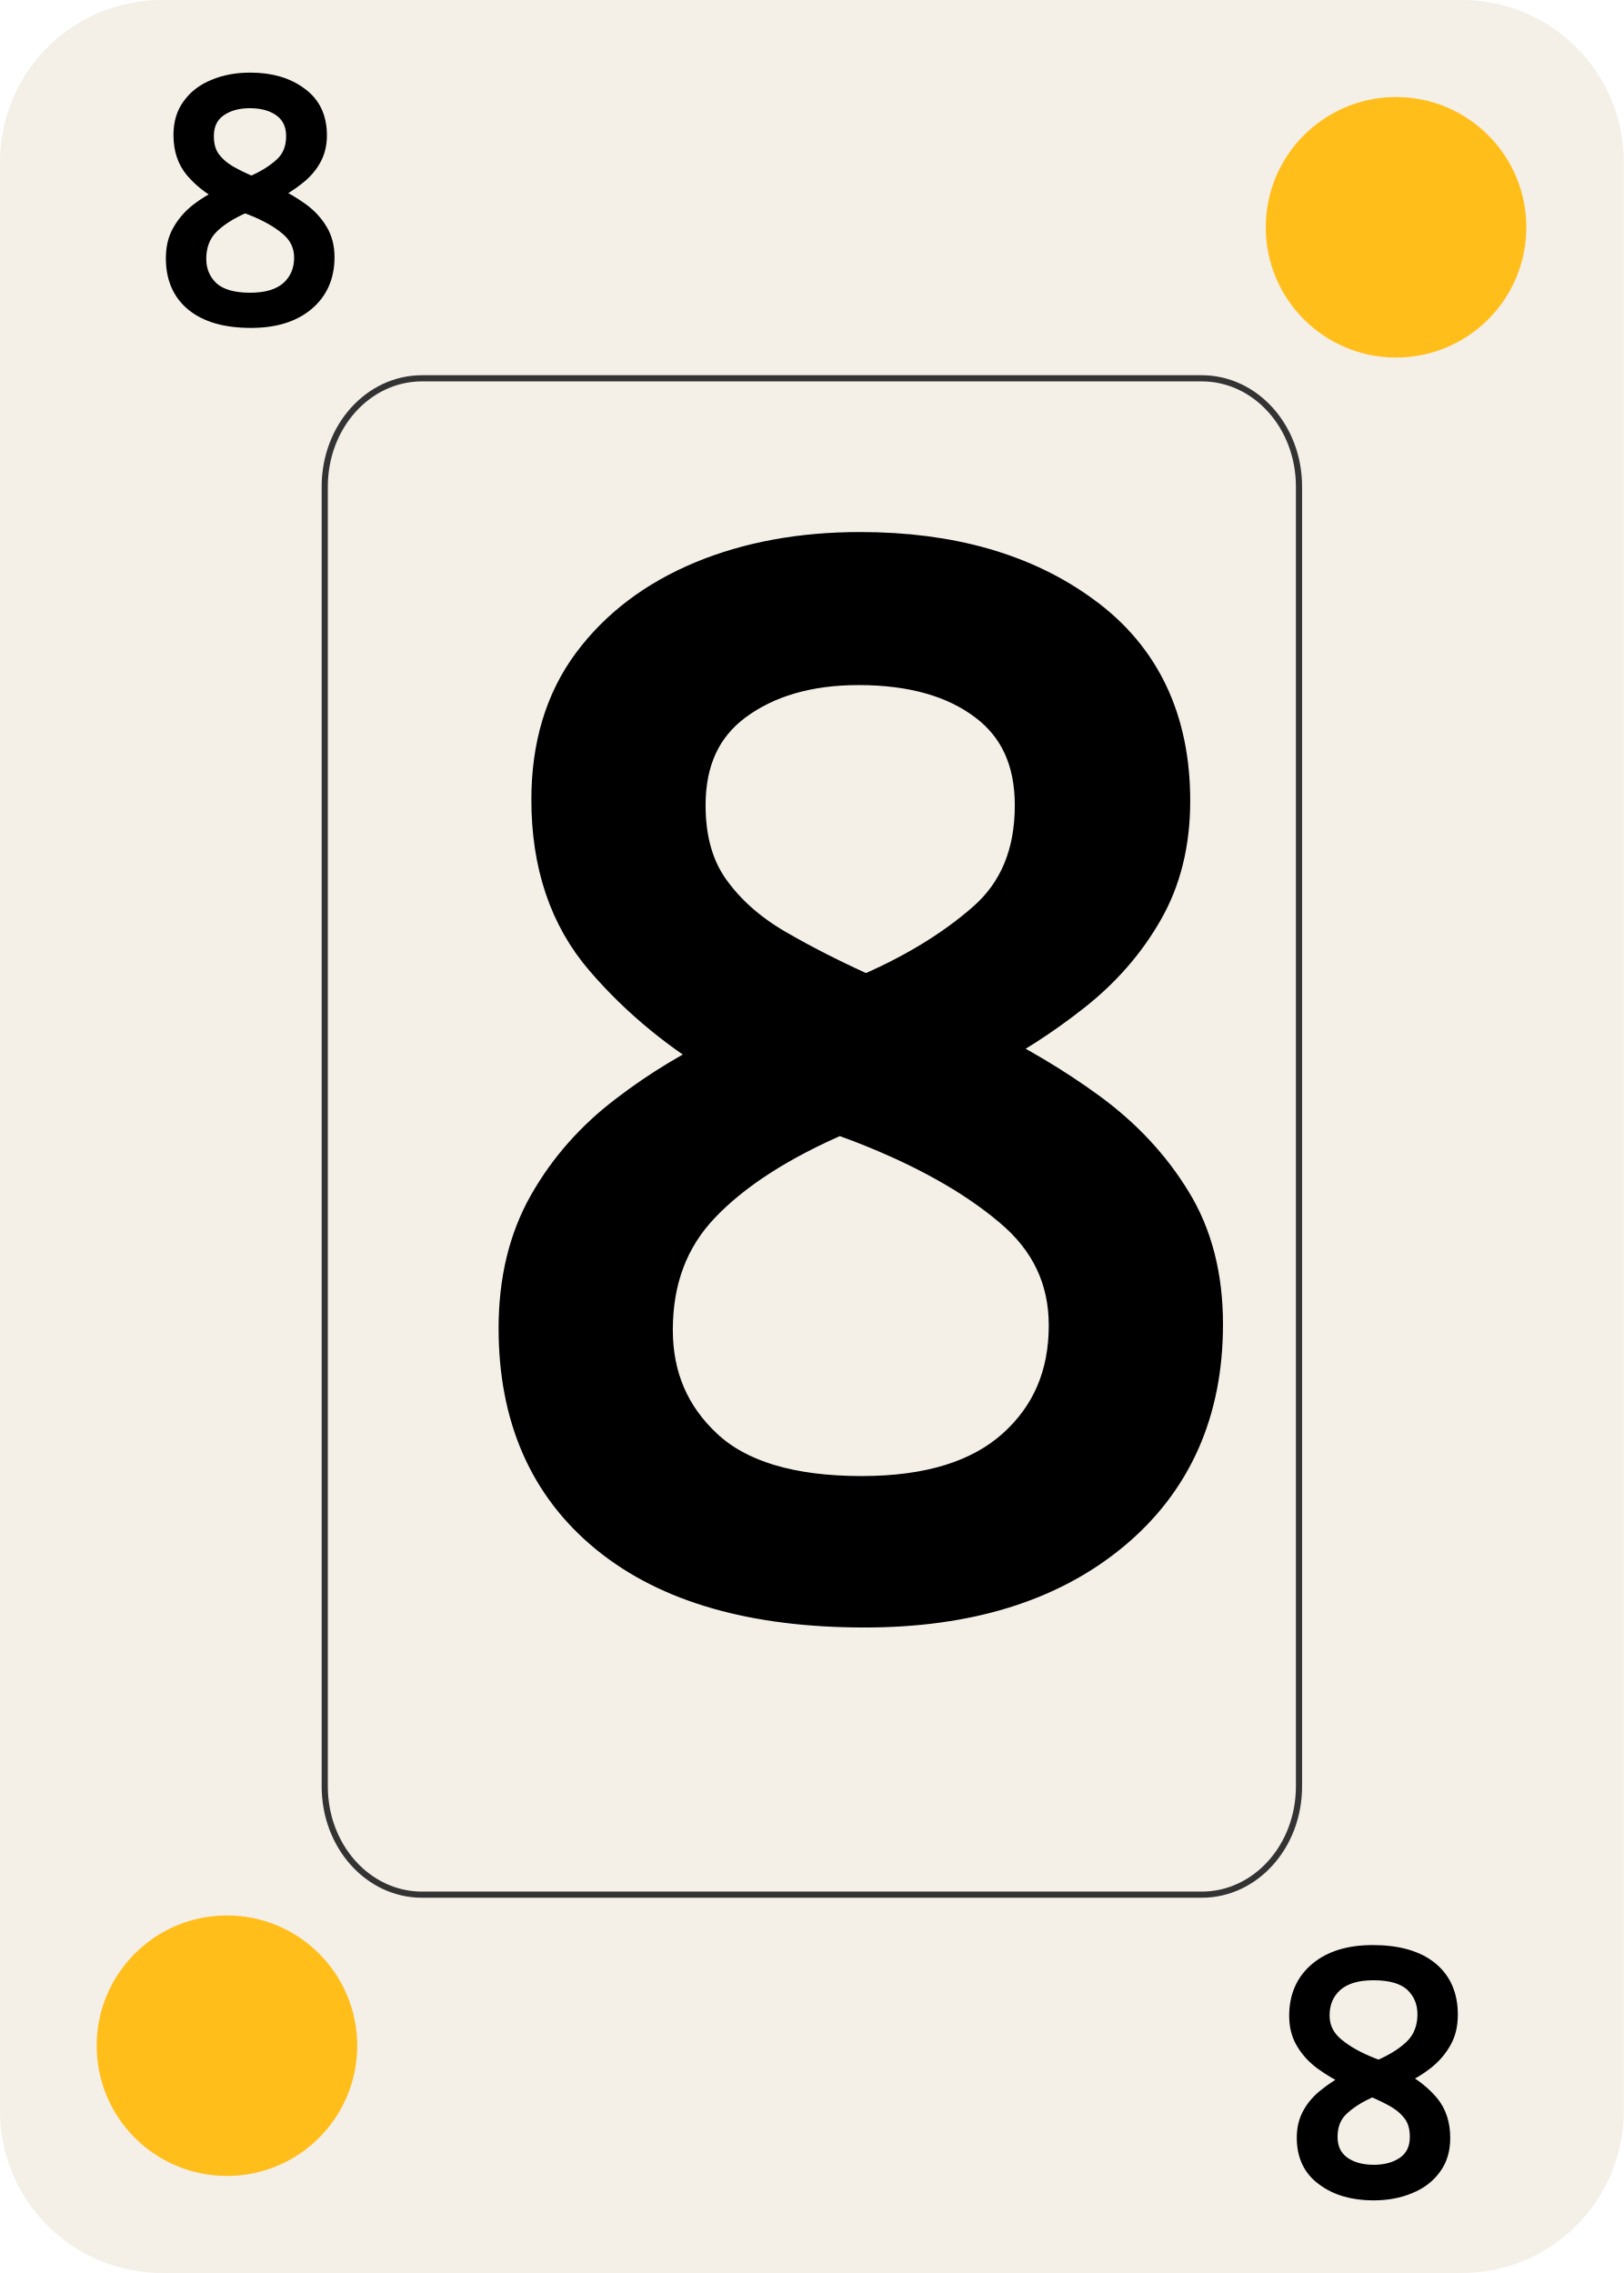
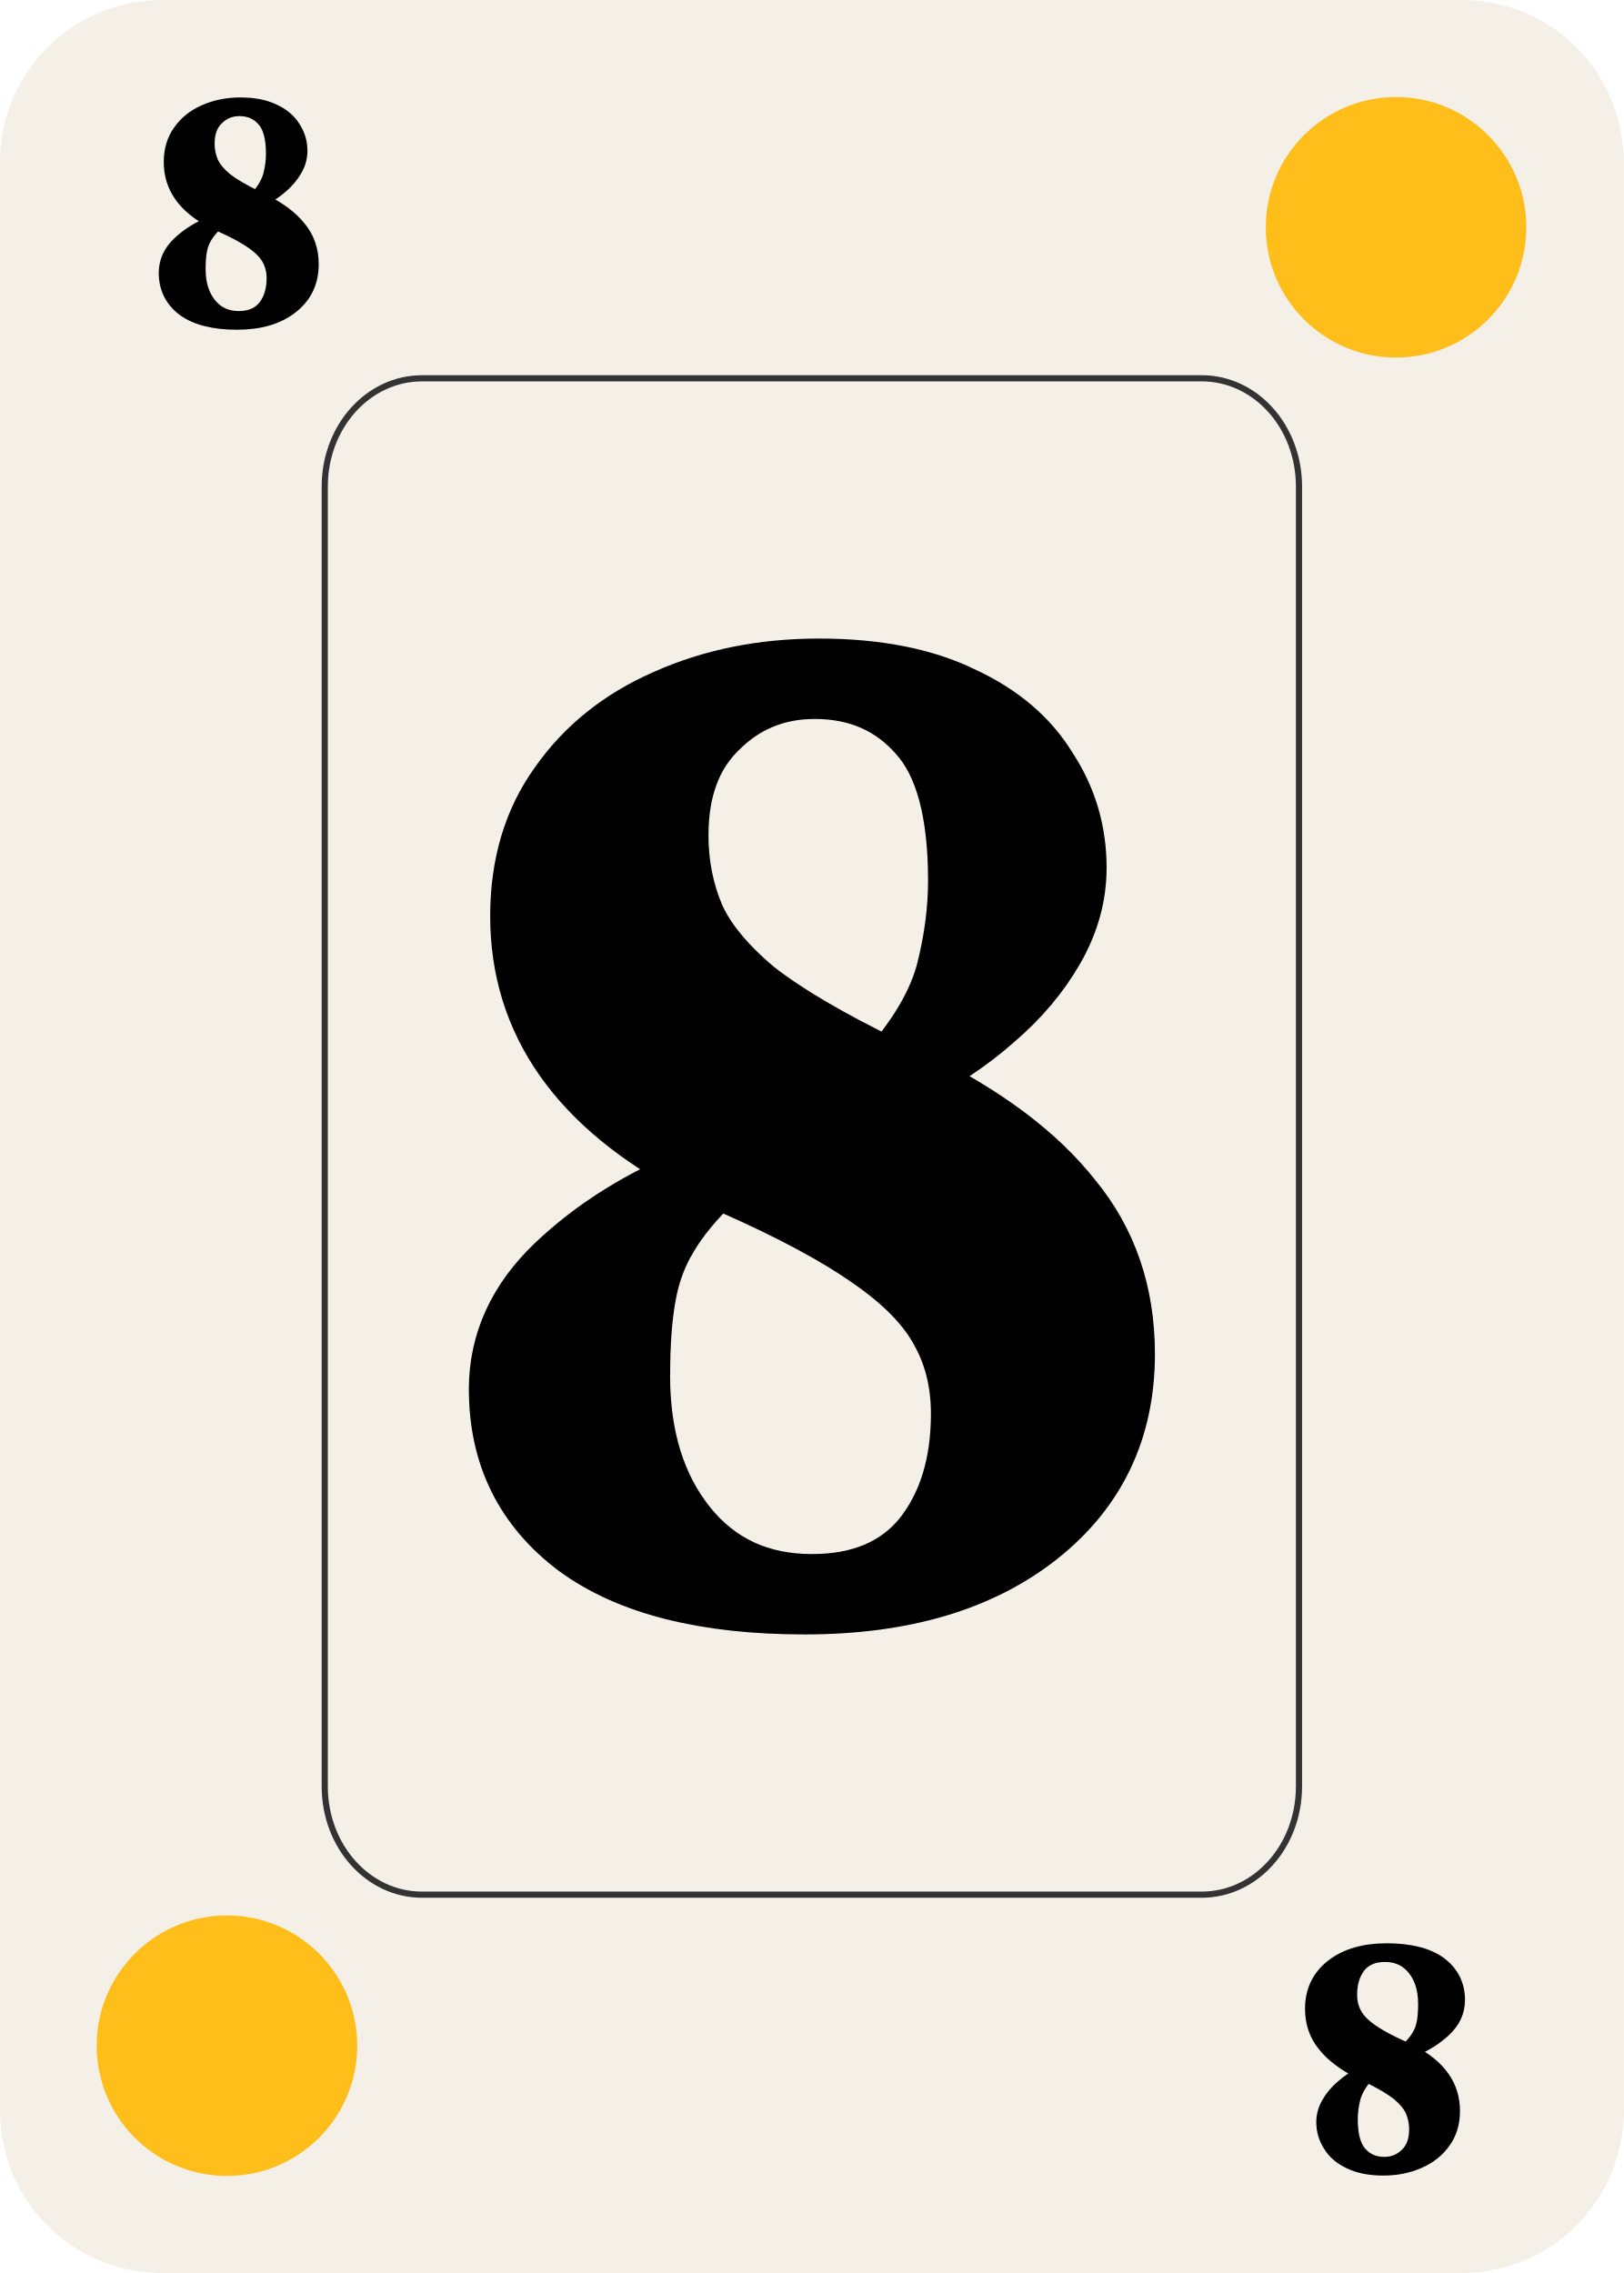
<svg xmlns="http://www.w3.org/2000/svg" width="63.5mm" height="88.9mm" viewBox="0 0 63.5 88.9" version="1.1" id="svg1">
  <defs id="defs1" />
  <g id="layer1" transform="translate(-974.079,-13.55417)">
    <g id="g20">
      <path id="path239" style="fill:#f4efe7;stroke:none;stroke-width:3.81;stroke-linecap:round;paint-order:markers fill stroke" d="m 980.421,13.554 h 50.817 c 3.513,0 6.342,2.832 6.342,6.35 v 76.2 c 0,3.518 -2.828,6.35 -6.342,6.35 h -50.817 c -3.513,0 -6.342,-2.832 -6.342,-6.35 v -76.2 c 0,-3.518 2.828,-6.35 6.342,-6.35 z" />
-       <text xml:space="preserve" style="font-size:12.973px;line-height:0.9;font-family:'DM Serif Display';-inkscape-font-specification:'DM Serif Display';text-align:start;letter-spacing:0px;word-spacing:0px;writing-mode:lr-tb;direction:ltr;text-anchor:start;fill:#000000;fill-opacity:1;stroke:#000000;stroke-width:0.47;stroke-linecap:round;stroke-linejoin:round;stroke-miterlimit:1.1;stroke-dasharray:none;stroke-opacity:1;paint-order:stroke fill markers" x="980.161" y="26.019" id="text240">
-         <tspan id="tspan240" style="font-size:12.973px;fill:#000000;fill-opacity:1;stroke:#000000;stroke-width:0.47;stroke-linecap:round;stroke-linejoin:round;stroke-dasharray:none;stroke-opacity:1" x="980.161" y="26.019">8</tspan>
-       </text>
+       <g aria-label="8" id="text240" style="font-size:12.973px;line-height:0.9;font-family:'DM Serif Display';-inkscape-font-specification:'DM Serif Display';letter-spacing:0px;word-spacing:0px;stroke:#000000;stroke-width:0.47;stroke-linecap:round;stroke-linejoin:round;stroke-miterlimit:1.1;paint-order:stroke fill markers">
+         <path d="m 980.524,24.216 q 0,-0.662 0.532,-1.168 0.532,-0.506 1.31,-0.817 -1.648,-0.856 -1.648,-2.335 0,-0.714 0.363,-1.219 0.363,-0.519 0.986,-0.791 0.636,-0.285 1.414,-0.285 0.791,0 1.323,0.259 0.532,0.246 0.791,0.675 0.272,0.415 0.272,0.921 0,0.389 -0.208,0.752 -0.208,0.363 -0.558,0.662 -0.337,0.298 -0.739,0.493 0.973,0.48 1.453,1.09 0.493,0.597 0.493,1.44 0,1.051 -0.804,1.686 -0.804,0.636 -2.154,0.636 -1.375,0 -2.102,-0.532 -0.726,-0.545 -0.726,-1.466 z m 1.712,-5.059 q 0,0.389 0.143,0.726 0.143,0.324 0.545,0.662 0.415,0.324 1.194,0.701 0.389,-0.454 0.493,-0.869 0.104,-0.415 0.104,-0.804 0,-0.921 -0.35,-1.31 -0.35,-0.402 -0.921,-0.402 -0.506,0 -0.856,0.35 -0.35,0.337 -0.35,0.947 z m -0.35,4.93 q 0,0.83 0.415,1.349 0.415,0.519 1.116,0.519 0.649,0 0.986,-0.415 0.337,-0.428 0.337,-1.103 0,-0.415 -0.182,-0.739 -0.182,-0.337 -0.636,-0.649 -0.441,-0.311 -1.232,-0.662 -0.065,-0.026 -0.13,-0.065 -0.285,0.272 -0.428,0.519 -0.143,0.234 -0.195,0.532 -0.052,0.285 -0.052,0.714 z" id="path18" />
+       </g>
      <path id="path240" style="fill:none;fill-opacity:0;stroke:#333333;stroke-width:0.241;stroke-linecap:round;stroke-dasharray:none;stroke-opacity:1;paint-order:markers fill stroke" d="m 990.584,28.35 h 30.49 c 2.108,0 3.805,1.889 3.805,4.236 v 50.835 c 0,2.347 -1.697,4.236 -3.805,4.236 h -30.49 c -2.108,0 -3.805,-1.889 -3.805,-4.236 v -50.835 c 0,-2.347 1.697,-4.236 3.805,-4.236 z" />
-       <text xml:space="preserve" style="font-size:55.599px;line-height:0.9;font-family:'DM Serif Display';-inkscape-font-specification:'DM Serif Display';text-align:start;letter-spacing:0px;word-spacing:0px;writing-mode:lr-tb;direction:ltr;text-anchor:start;fill:#000000;fill-opacity:1;stroke:#000000;stroke-width:2.032;stroke-linecap:round;stroke-linejoin:round;stroke-miterlimit:1.1;stroke-dasharray:none;stroke-opacity:1;paint-order:stroke fill markers" x="991.874" y="75.629" id="text241">
-         <tspan id="tspan241" style="font-size:55.599px;fill:#000000;fill-opacity:1;stroke:#000000;stroke-width:2.032;stroke-linecap:round;stroke-linejoin:round;stroke-dasharray:none;stroke-opacity:1" x="991.874" y="75.629">8</tspan>
-       </text>
-       <text xml:space="preserve" style="font-size:12.973px;line-height:0.9;font-family:'DM Serif Display';-inkscape-font-specification:'DM Serif Display';text-align:start;letter-spacing:0px;word-spacing:0px;writing-mode:lr-tb;direction:ltr;text-anchor:start;fill:#000000;fill-opacity:1;stroke:#000000;stroke-width:0.47;stroke-linecap:round;stroke-linejoin:round;stroke-miterlimit:1.1;stroke-dasharray:none;stroke-opacity:1;paint-order:stroke fill markers" x="-1031.497" y="-89.989" id="text242" transform="scale(-1)">
-         <tspan id="tspan242" style="font-size:12.973px;fill:#000000;fill-opacity:1;stroke:#000000;stroke-width:0.47;stroke-linecap:round;stroke-linejoin:round;stroke-dasharray:none;stroke-opacity:1" x="-1031.497" y="-89.989">8</tspan>
-       </text>
+       <g aria-label="8" id="text241" style="font-size:55.599px;line-height:0.9;font-family:'DM Serif Display';-inkscape-font-specification:'DM Serif Display';letter-spacing:0px;word-spacing:0px;stroke:#000000;stroke-width:2.032;stroke-linecap:round;stroke-linejoin:round;stroke-miterlimit:1.1;paint-order:stroke fill markers">
+         <path d="m 993.43,67.901 q 0,-2.836 2.28,-5.004 2.28,-2.168 5.616,-3.503 -7.061,-3.67 -7.061,-10.008 0,-3.058 1.557,-5.226 1.557,-2.224 4.226,-3.392 2.724,-1.223 6.06,-1.223 3.392,0 5.671,1.112 2.28,1.056 3.392,2.891 1.168,1.779 1.168,3.948 0,1.668 -0.89,3.225 -0.89,1.557 -2.391,2.836 -1.446,1.279 -3.169,2.113 4.17,2.057 6.227,4.67 2.113,2.558 2.113,6.171 0,4.504 -3.447,7.228 -3.447,2.724 -9.229,2.724 -5.894,0 -9.007,-2.28 -3.114,-2.335 -3.114,-6.283 z m 7.339,-21.684 q 0,1.668 0.612,3.114 0.612,1.39 2.335,2.836 1.779,1.39 5.115,3.002 1.668,-1.946 2.113,-3.725 0.445,-1.779 0.445,-3.447 0,-3.948 -1.501,-5.615 -1.501,-1.724 -3.947,-1.724 -2.168,0 -3.67,1.501 -1.501,1.446 -1.501,4.059 z m -1.501,21.128 q 0,3.558 1.779,5.782 1.779,2.224 4.782,2.224 2.78,0 4.226,-1.779 1.446,-1.835 1.446,-4.726 0,-1.779 -0.778,-3.169 -0.778,-1.446 -2.724,-2.78 -1.89,-1.334 -5.282,-2.836 -0.278,-0.111 -0.556,-0.278 -1.223,1.168 -1.835,2.224 -0.612,1.001 -0.834,2.28 -0.222,1.223 -0.222,3.058 z" id="path21" />
+       </g>
+       <g aria-label="8" transform="scale(-1)" id="text242" style="font-size:12.973px;line-height:0.9;font-family:'DM Serif Display';-inkscape-font-specification:'DM Serif Display';letter-spacing:0px;word-spacing:0px;stroke:#000000;stroke-width:0.47;stroke-linecap:round;stroke-linejoin:round;stroke-miterlimit:1.1;paint-order:stroke fill markers">
+         <path d="m -1031.134,-91.793 q 0,-0.662 0.532,-1.168 0.532,-0.506 1.31,-0.817 -1.648,-0.856 -1.648,-2.335 0,-0.714 0.363,-1.219 0.363,-0.519 0.986,-0.791 0.636,-0.285 1.414,-0.285 0.791,0 1.323,0.259 0.532,0.246 0.791,0.675 0.273,0.415 0.273,0.921 0,0.389 -0.208,0.752 -0.208,0.363 -0.558,0.662 -0.337,0.298 -0.74,0.493 0.973,0.48 1.453,1.09 0.493,0.597 0.493,1.44 0,1.051 -0.804,1.686 -0.804,0.636 -2.154,0.636 -1.375,0 -2.102,-0.532 -0.727,-0.545 -0.727,-1.466 z m 1.712,-5.059 q 0,0.389 0.143,0.726 0.143,0.324 0.545,0.662 0.415,0.324 1.194,0.701 0.389,-0.454 0.493,-0.869 0.104,-0.415 0.104,-0.804 0,-0.921 -0.35,-1.31 -0.35,-0.402 -0.921,-0.402 -0.506,0 -0.856,0.35 -0.35,0.337 -0.35,0.947 z m -0.35,4.93 q 0,0.83 0.415,1.349 0.415,0.519 1.116,0.519 0.649,0 0.986,-0.415 0.337,-0.428 0.337,-1.103 0,-0.415 -0.182,-0.739 -0.182,-0.337 -0.636,-0.649 -0.441,-0.311 -1.232,-0.662 -0.065,-0.026 -0.13,-0.065 -0.285,0.272 -0.428,0.519 -0.143,0.234 -0.195,0.532 -0.052,0.285 -0.052,0.714 z" id="path24" />
+       </g>
      <path id="path368" style="fill:#ffbe1a;stroke-width:2.715;stroke-linecap:round;paint-order:markers fill stroke" d="m 988.049,93.564 a 5.094,5.094 0 0 1 -5.094,5.094 5.094,5.094 0 0 1 -5.095,-5.094 5.094,5.094 0 0 1 5.095,-5.094 5.094,5.094 0 0 1 5.094,5.094 z" />
      <path id="path376" style="fill:#ffbe1a;stroke-width:2.715;stroke-linecap:round;paint-order:markers fill stroke" d="m 1033.769,22.444 a 5.094,5.094 0 0 1 -5.094,5.094 5.094,5.094 0 0 1 -5.095,-5.094 5.094,5.094 0 0 1 5.095,-5.094 5.094,5.094 0 0 1 5.094,5.094 z" />
    </g>
  </g>
</svg>
